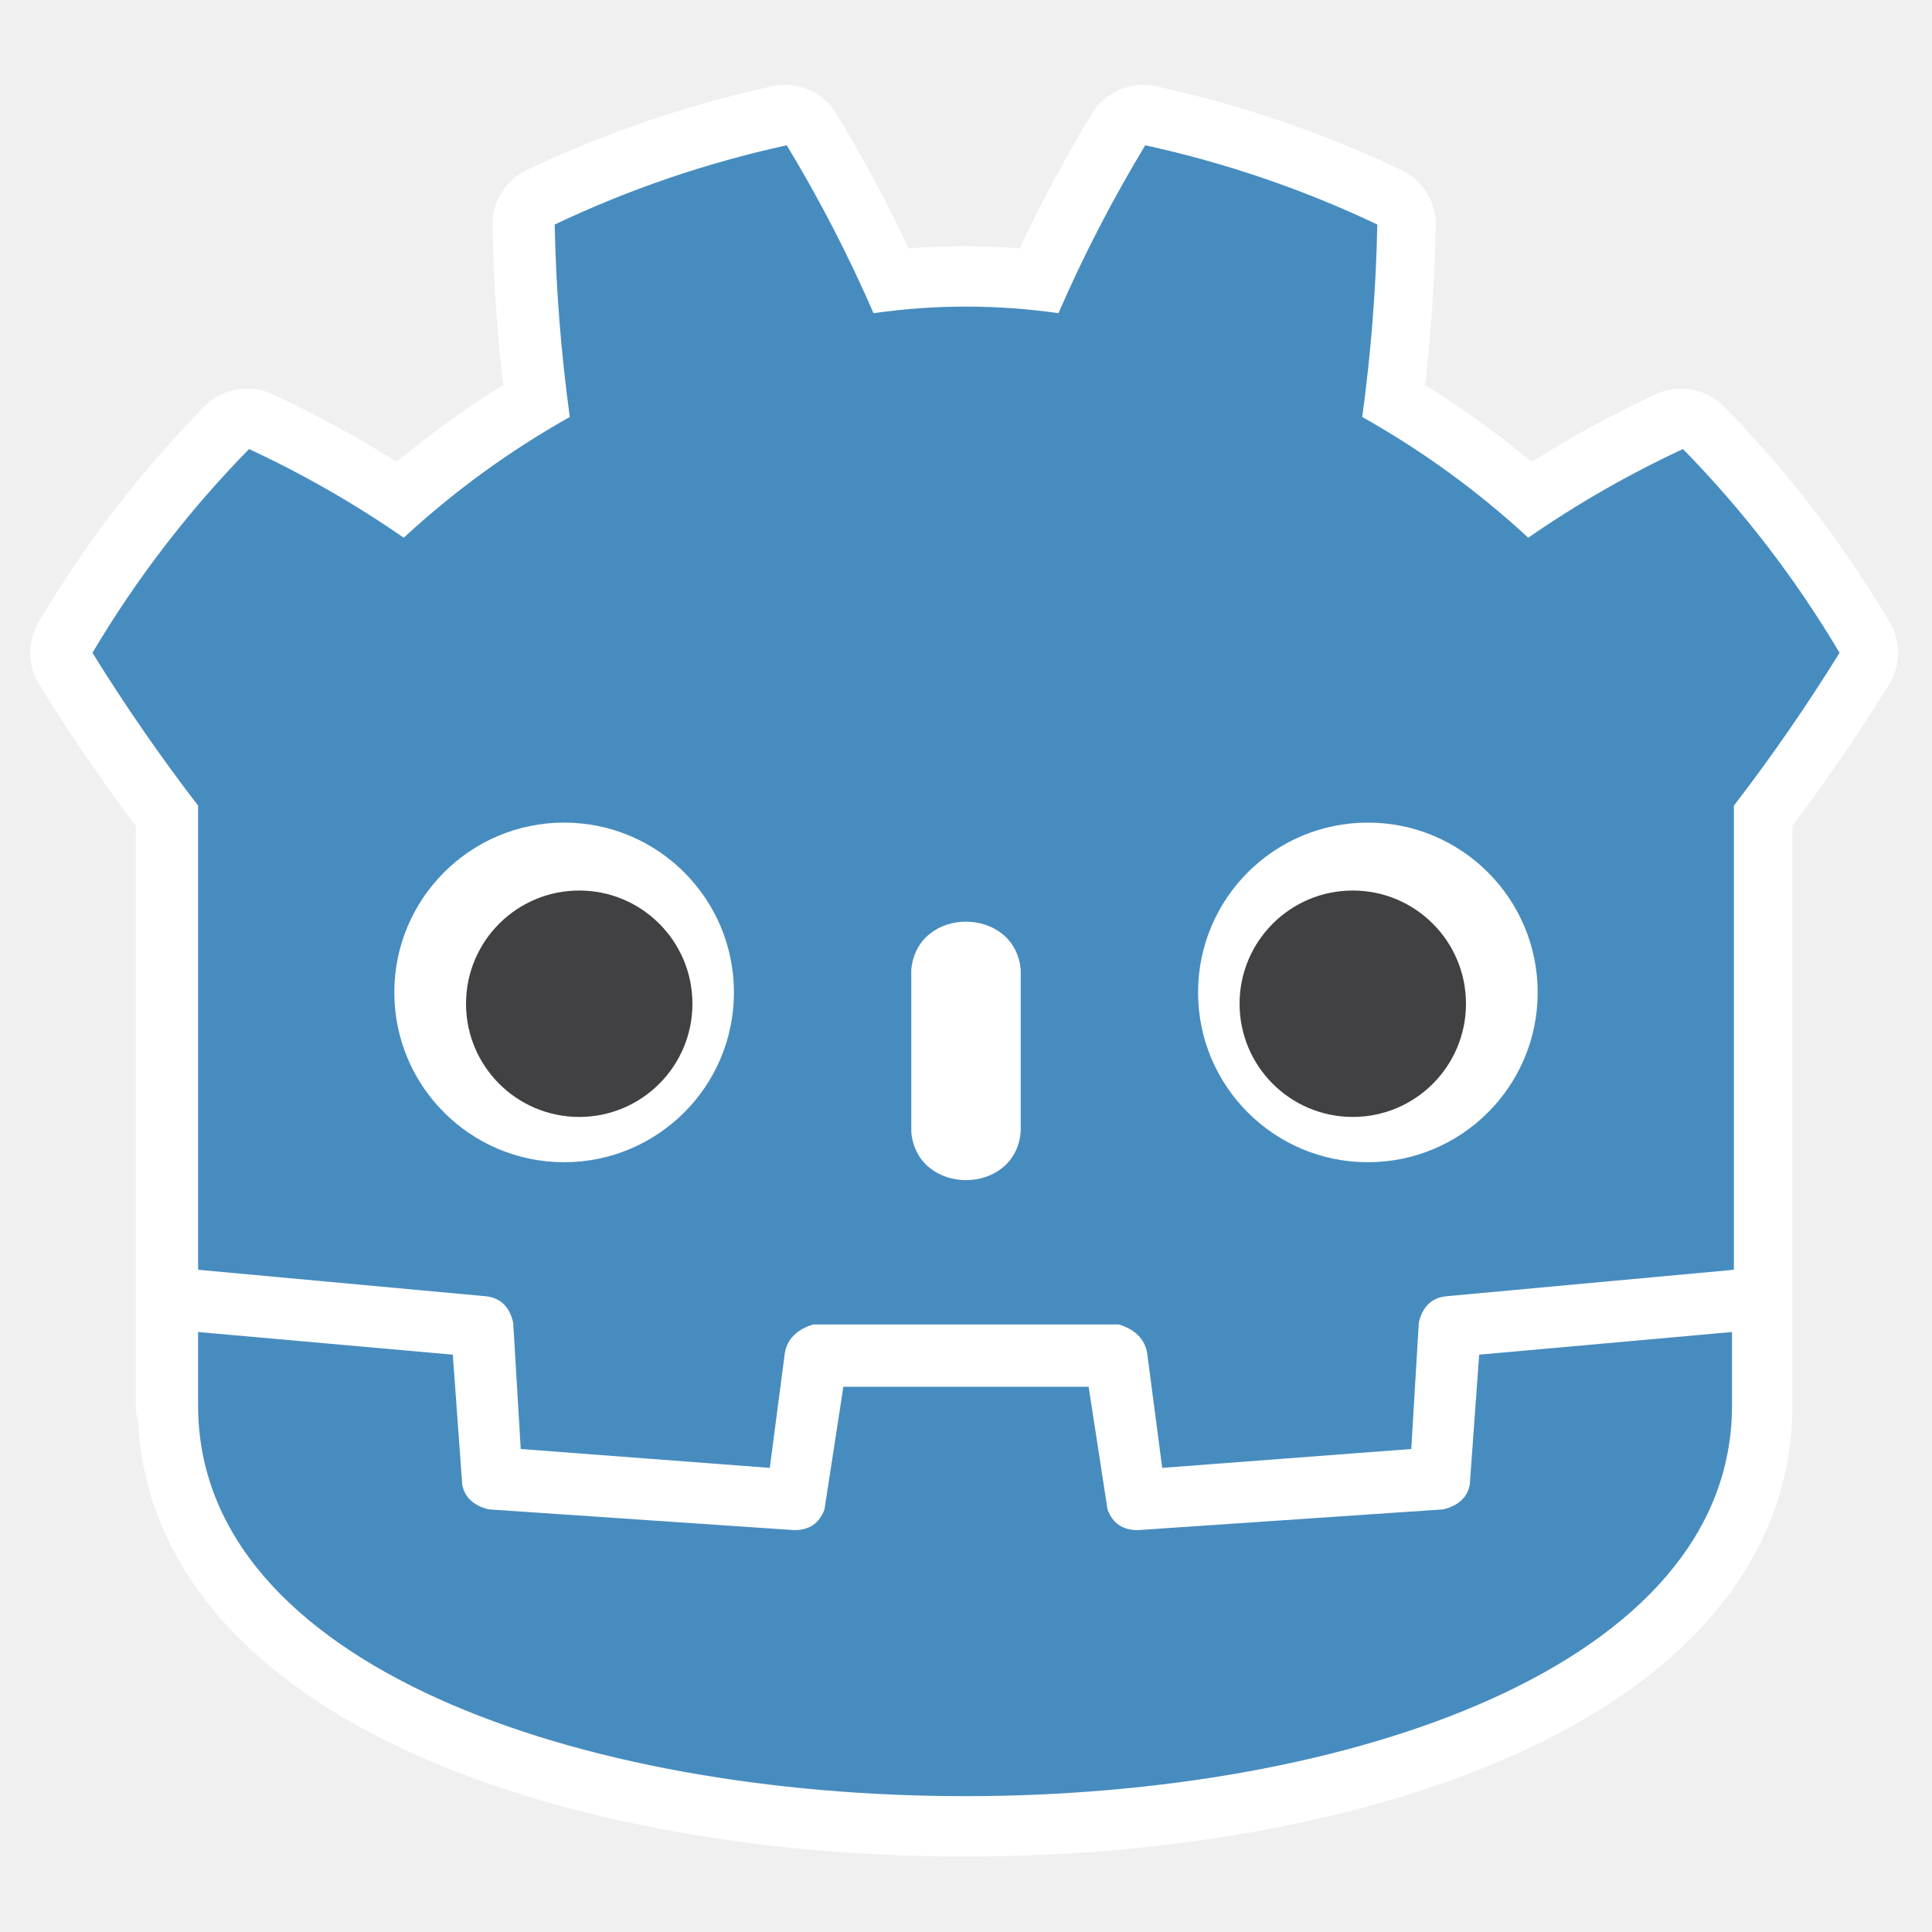
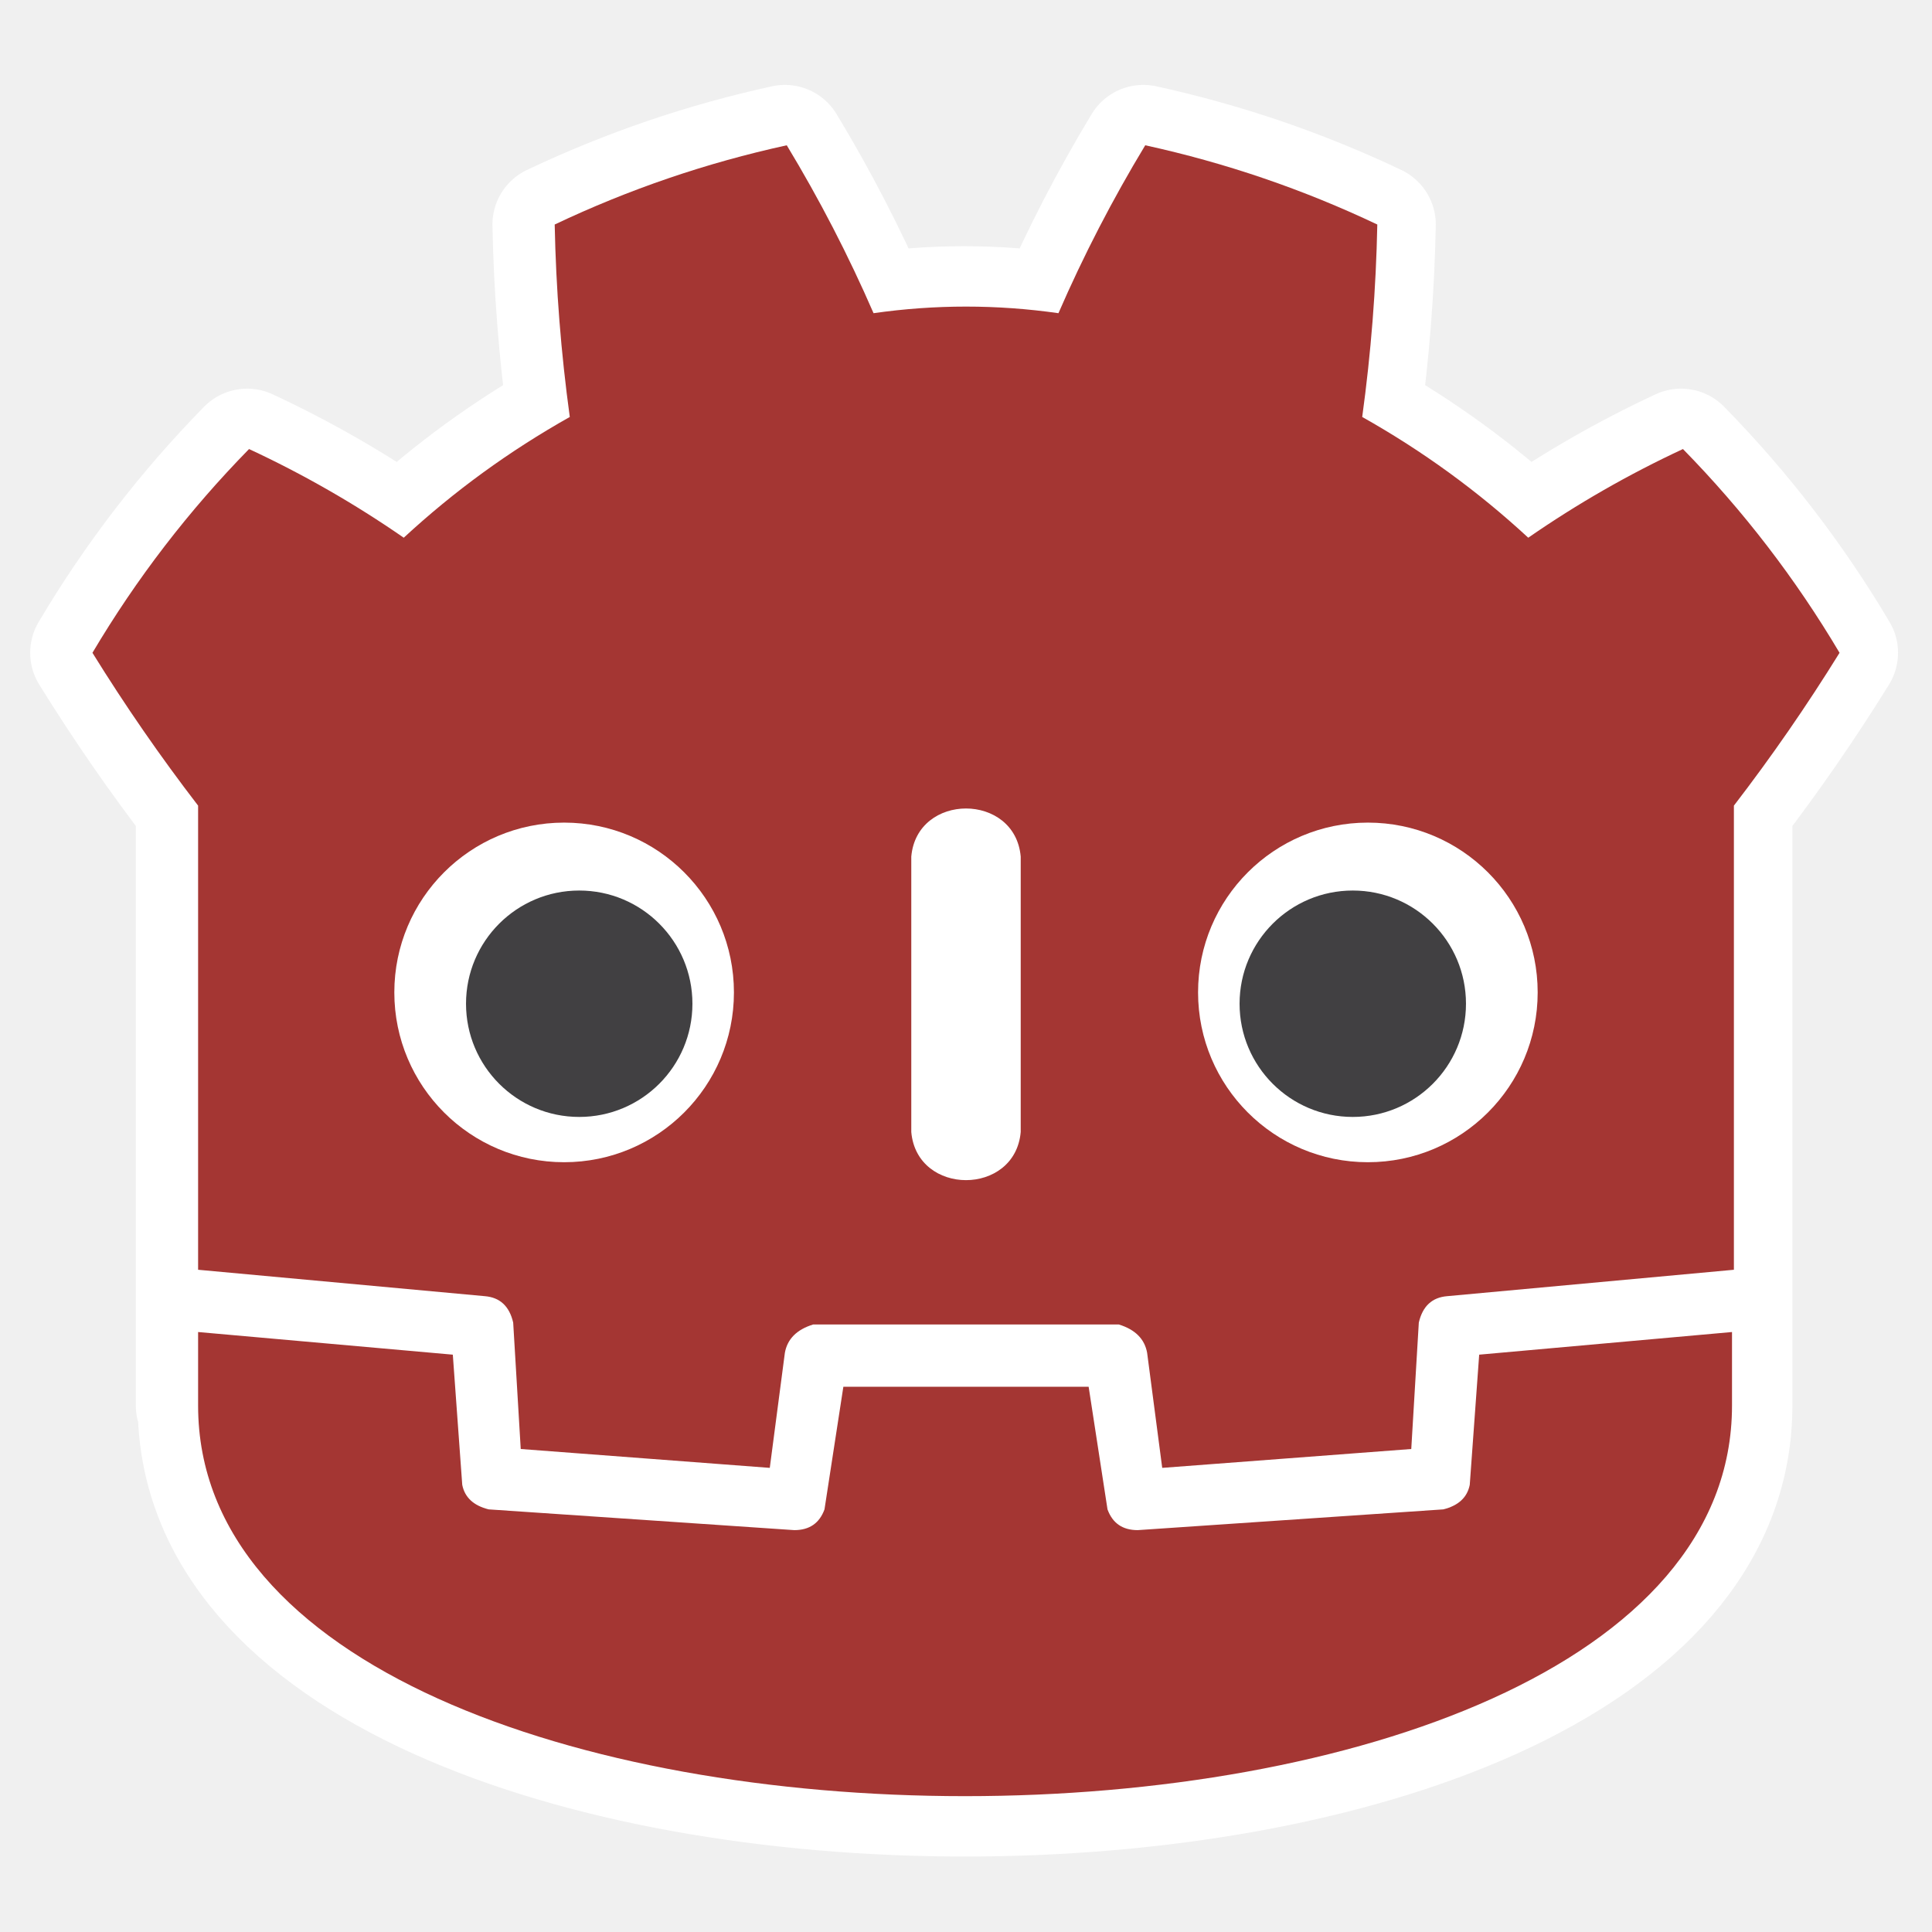
<svg xmlns="http://www.w3.org/2000/svg" width="1024" height="1024" viewBox="0 0 1024 1024">
  <g fill="#fff">
    <path d="M105 673v33q407 354 814 0v-33z" />
    <path d="M105 745c0 276 813 276 813 0V427q30-39 56-81-35-59-83-108-43 20-82 47-40-37-88-64 7-51 8-102-59-28-123-42-26 43-46 89-49-7-98 0-20-46-46-89-64 14-123 42 1 51 8 102-48 27-88 64-39-27-82-47-48 49-83 108 26 42 56 81v318z" fill="none" stroke="#fff" stroke-width="64" stroke-linejoin="round" />
-     <path fill="#478cbf" d="m105 673 152 14q12 1 15 14l4 67 132 10 8-61q2-11 15-15h162q13 4 15 15l8 61 132-10 4-67q3-13 15-14l152-14V427q30-39 56-81-35-59-83-108-43 20-82 47-40-37-88-64 7-51 8-102-59-28-123-42-26 43-46 89-49-7-98 0-20-46-46-89-64 14-123 42 1 51 8 102-48 27-88 64-39-27-82-47-48 49-83 108 26 42 56 81zm0 33v39c0 276 813 276 813 0v-39l-134 12-5 69q-2 10-14 13l-162 11q-12 0-16-11l-10-65H447l-10 65q-4 11-16 11l-162-11q-12-3-14-13l-5-69z" />
-     <path d="M483 600c3 34 55 34 58 0v-86c-3-34-55-34-58 0z" />
+     <path d="m105 673 152 14q12 1 15 14l4 67 132 10 8-61q2-11 15-15h162q13 4 15 15l8 61 132-10 4-67q3-13 15-14l152-14V427q30-39 56-81-35-59-83-108-43 20-82 47-40-37-88-64 7-51 8-102-59-28-123-42-26 43-46 89-49-7-98 0-20-46-46-89-64 14-123 42 1 51 8 102-48 27-88 64-39-27-82-47-48 49-83 108 26 42 56 81zm0 33v39c0 276 813 276 813 0v-39l-134 12-5 69q-2 10-14 13l-162 11q-12 0-16-11l-10-65H447l-10 65q-4 11-16 11l-162-11q-12-3-14-13l-5-69z" fill="#a43633" />
+     <path d="M483 600c3 34 55 34 58 0v-145.985c-3-34-55-34-58 0z" />
    <circle cx="725" cy="526" r="90" />
    <circle cx="299" cy="526" r="90" />
  </g>
  <g fill="#414042">
    <circle cx="307" cy="532" r="60" />
    <circle cx="717" cy="532" r="60" />
  </g>
</svg>
